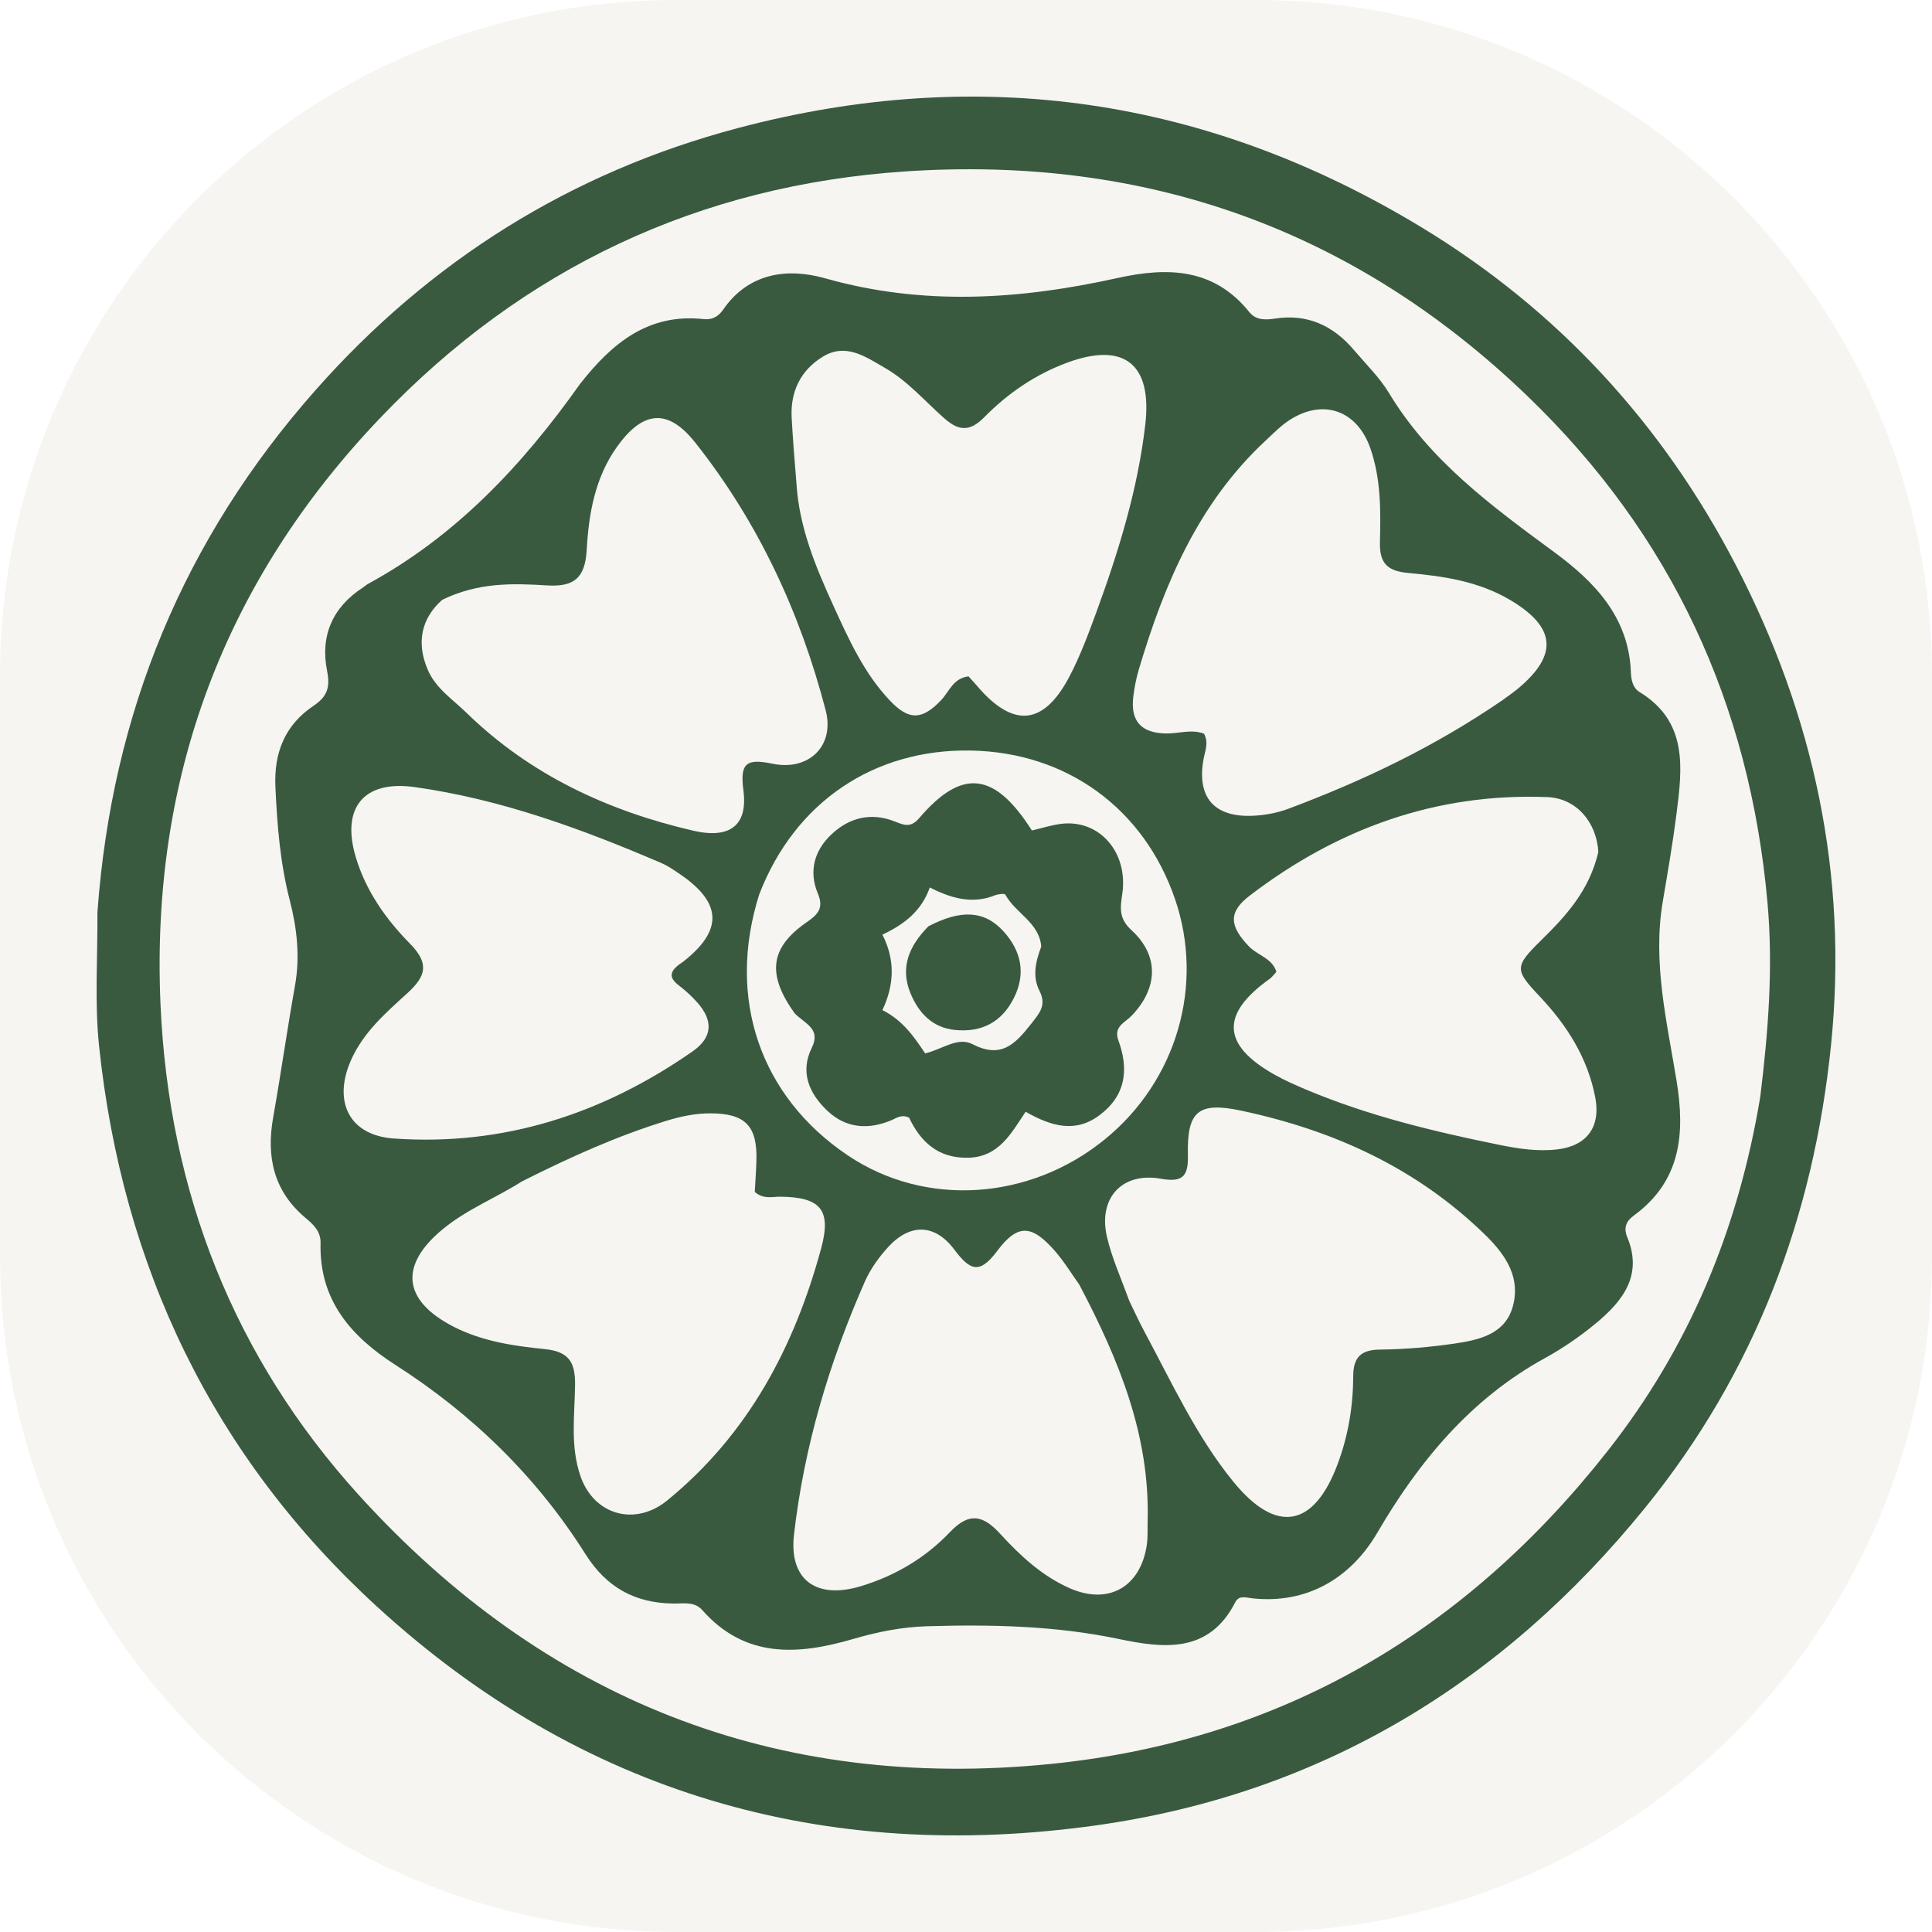
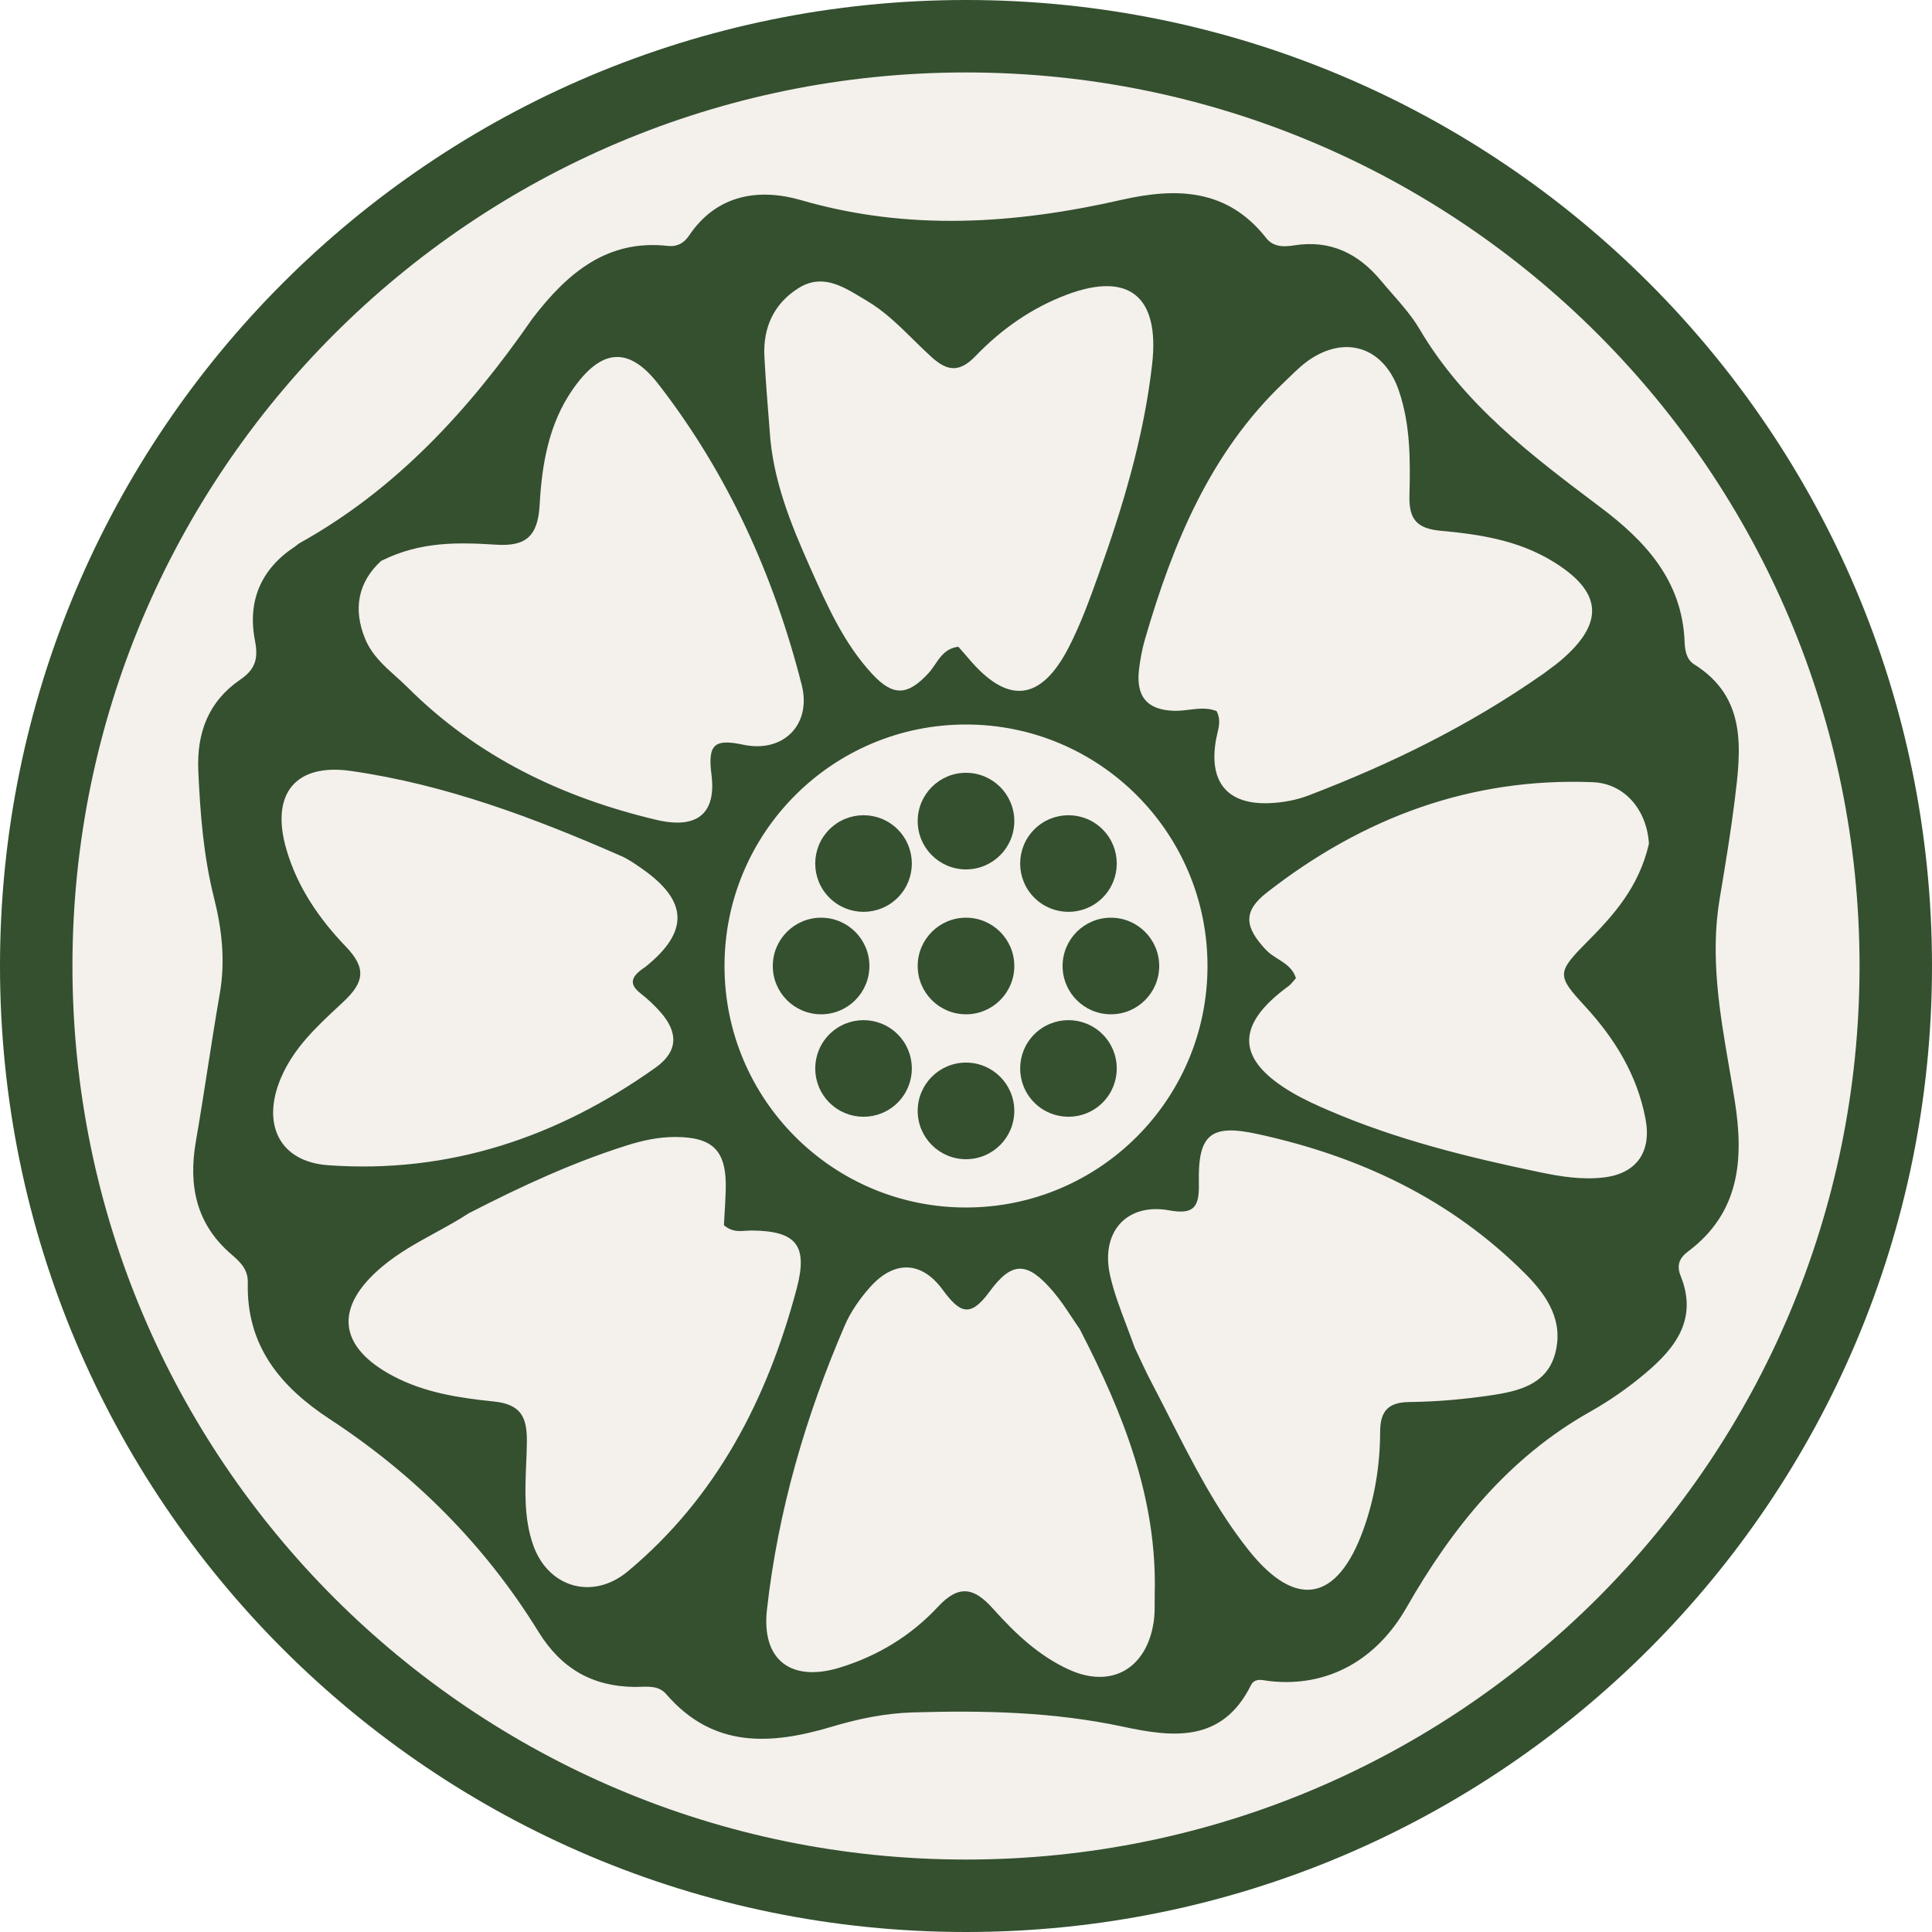
- <svg xmlns="http://www.w3.org/2000/svg" version="1.1" width="1000" height="1000">
-   <g clip-path="url(#SvgjsClipPath1070)">
-     <rect width="1000" height="1000" fill="#f6f5f1" />
-     <g transform="matrix(2.8125,0,0,2.8125,50,50)">
-       <svg version="1.1" width="320" height="320">
-         <svg width="320" height="320" viewBox="0 0 320 320" fill="none">
-           <path d="M0.151 150.13C2.826 113.302 16.104 81.4 40.245 54.071C61.31 30.224 87.257 13.946 117.978 5.802C162.366 -5.964 204.418 0.197 243.726 23.991C268.932 39.248 288.217 60.272 301.711 86.287C316.019 113.868 322.361 143.258 319.207 174.433C315.998 206.152 305.164 234.831 284.985 259.701C258.798 291.977 225.287 312.337 184.023 318.143C133.963 325.186 89.197 312.281 51.675 277.963C21.433 250.304 4.727 215.397 0.453 174.709C-0.382 166.759 0.203 158.66 0.151 150.13ZM306.17 184.079C307.624 172.217 308.578 160.429 307.505 148.375C304.248 111.773 289.805 80.601 263.354 55.141C231.407 24.392 193.078 10.814 148.865 13.767C110.801 16.309 78.493 31.627 52.303 59.024C23.517 89.136 9.92 125.347 11.763 167.113C13.281 201.506 25.262 232.034 48.298 257.411C82.286 294.853 124.954 311.967 175.657 306.844C218.085 302.557 252.006 282.445 278.161 249.151C293.013 230.244 302.09 208.67 306.17 184.079Z" fill="#3A5A40" />
-           <path d="M88.978 52.873C94.94 45.258 101.646 39.83 111.762 40.951C113.234 41.114 114.413 40.504 115.268 39.258C119.999 32.367 127.197 31.491 134.096 33.445C152.134 38.552 169.949 37.362 187.856 33.392C197.033 31.358 205.588 31.505 212.128 39.645C213.364 41.185 215.152 41.118 216.868 40.853C222.865 39.927 227.584 42.157 231.393 46.639C233.606 49.243 236.117 51.685 237.864 54.58C245.404 67.071 256.806 75.41 268.262 83.839C275.675 89.293 281.98 95.793 282.362 105.925C282.412 107.247 282.667 108.791 283.946 109.572C292.875 115.022 291.836 123.511 290.764 131.94C290.075 137.355 289.145 142.742 288.232 148.126C286.33 159.343 288.99 170.226 290.771 181.134C292.36 190.86 291.585 199.574 282.91 205.923C281.492 206.961 280.977 208.171 281.694 209.902C284.623 216.976 280.81 221.729 275.835 225.831C272.947 228.212 269.803 230.372 266.523 232.174C252.858 239.681 243.361 251.179 235.685 264.311C230.707 272.826 222.571 277.432 212.743 276.377C211.544 276.248 210.244 275.735 209.544 277.107C204.679 286.642 196.211 285.545 188.079 283.845C176.396 281.402 164.673 281.165 152.848 281.509C148.175 281.644 143.682 282.554 139.24 283.851C129.052 286.827 119.349 287.47 111.445 278.516C110.025 276.908 107.956 277.352 106.112 277.329C99.055 277.24 93.825 274.351 89.971 268.24C80.992 254.006 69.167 242.494 54.995 233.414C46.768 228.143 40.949 221.445 41.216 211.011C41.272 208.825 39.912 207.588 38.458 206.369C32.579 201.444 31.206 195.132 32.495 187.857C33.926 179.789 35.073 171.671 36.512 163.605C37.467 158.25 36.873 153.037 35.542 147.876C33.781 141.049 33.231 134.11 32.908 127.093C32.614 120.719 34.665 115.635 39.944 112.097C42.447 110.42 43.02 108.704 42.419 105.702C41.122 99.225 43.42 93.948 49.085 90.297C49.372 90.112 49.619 89.859 49.917 89.697C66.067 80.912 78.285 67.964 88.978 52.873ZM63.605 92.611C59.734 96.052 58.824 100.509 60.929 105.448C62.405 108.909 65.514 110.905 68.056 113.385C79.761 124.804 94.047 131.443 109.767 135.091C116.626 136.683 119.869 134.068 119.034 127.671C118.385 122.695 119.528 121.764 124.368 122.769C131.099 124.166 135.874 119.469 134.178 112.955C129.492 94.953 121.748 78.278 110.149 63.648C105.086 57.262 100.472 57.83 95.726 64.513C91.71 70.168 90.566 76.816 90.197 83.421C89.904 88.654 87.813 90.257 82.904 89.957C76.599 89.572 70.239 89.372 63.605 92.611ZM258.728 111.082C259.689 110.367 260.687 109.698 261.604 108.932C269.04 102.719 268.547 97.622 260.147 92.642C254.372 89.218 247.915 88.252 241.461 87.677C237.513 87.326 236.081 85.871 236.179 81.977C236.325 76.187 236.374 70.38 234.423 64.747C232.056 57.916 225.985 55.542 219.789 59.368C218.067 60.431 216.609 61.945 215.111 63.339C202.767 74.823 196.499 89.679 191.813 105.395C191.329 107.019 191.003 108.71 190.795 110.393C190.244 114.865 192.155 117.127 196.809 117.208C199.15 117.249 201.531 116.348 203.81 117.256C204.697 118.891 204.006 120.379 203.734 121.84C202.421 128.874 205.585 132.67 212.789 132.352C214.978 132.255 217.251 131.842 219.298 131.075C232.947 125.959 246.065 119.76 258.728 111.082ZM276.375 139.021C276.043 133.492 272.312 129.124 266.964 128.916C246.497 128.119 228.36 134.718 212.246 147.021C208.188 150.119 208.507 152.664 212.081 156.405C213.649 158.047 216.367 158.549 217.124 161.075C216.601 161.633 216.309 162.067 215.91 162.351C206.832 168.806 207.059 174.493 216.686 179.942C218.611 181.032 220.656 181.932 222.699 182.791C234.089 187.574 246.027 190.448 258.088 192.904C261.621 193.624 265.165 194.169 268.766 193.759C274.286 193.129 276.856 189.586 275.799 184.145C274.386 176.865 270.582 170.89 265.566 165.581C260.95 160.698 260.907 160.13 265.839 155.276C270.378 150.809 274.665 146.224 276.375 139.021ZM128.799 71.214C129.289 79.221 132.306 86.484 135.571 93.64C138.408 99.856 141.229 106.134 146.023 111.18C149.543 114.887 151.986 114.725 155.477 111.012C156.927 109.469 157.638 107.034 160.47 106.7C160.982 107.271 161.551 107.878 162.09 108.511C168.689 116.241 174.286 115.753 179.011 106.772C180.99 103.012 182.489 98.977 183.958 94.976C188.084 83.732 191.612 72.291 192.995 60.359C194.29 49.186 189.071 45.139 178.715 48.931C172.836 51.084 167.729 54.571 163.388 58.982C160.716 61.697 158.688 61.572 156.006 59.207C152.421 56.048 149.275 52.337 145.076 49.927C141.54 47.898 137.9 45.263 133.65 47.865C129.539 50.382 127.648 54.308 127.919 59.16C128.129 62.91 128.42 66.656 128.799 71.214ZM190.077 221.694C190.98 223.534 191.826 225.404 192.795 227.208C197.881 236.674 202.372 246.528 209.211 254.92C217.127 264.633 224.077 263.337 228.436 251.555C230.349 246.385 231.246 241 231.261 235.501C231.27 232.124 232.574 230.632 236.149 230.594C240.75 230.544 245.378 230.149 249.934 229.483C254.376 228.833 259.152 227.77 260.592 222.79C262.118 217.512 259.489 213.342 255.692 209.619C243.071 197.241 227.745 190.262 210.683 186.63C202.841 184.961 200.647 186.641 200.838 194.707C200.928 198.546 200.058 199.902 195.893 199.156C188.721 197.87 184.281 202.704 185.943 209.858C186.825 213.656 188.46 217.281 190.077 221.694ZM107.888 159.256C115.289 153.481 115.15 148.429 107.418 143.138C106.293 142.368 105.148 141.573 103.904 141.039C89.278 134.763 74.377 129.288 58.521 127.073C49.133 125.761 44.989 130.903 47.695 139.96C49.555 146.184 53.235 151.377 57.663 155.878C61.215 159.488 60.703 161.8 57.214 164.981C53.212 168.63 49.028 172.242 46.765 177.454C43.485 185.009 46.52 191.172 54.685 191.748C74.901 193.175 93.128 187.231 109.651 175.738C113.464 173.086 113.463 169.983 110.528 166.693C109.512 165.554 108.367 164.499 107.153 163.575C105.243 162.121 105.337 160.886 107.888 159.256ZM180.833 218.61C179.343 216.534 178.012 214.318 176.331 212.409C172.078 207.577 169.517 207.384 165.687 212.51C162.401 216.909 160.644 215.905 157.822 212.154C154.236 207.386 149.65 207.371 145.666 211.734C143.963 213.599 142.408 215.764 141.394 218.061C134.821 232.957 130.199 248.451 128.346 264.647C127.397 272.944 132.418 276.602 140.581 274.156C146.949 272.248 152.543 268.921 157.057 264.174C160.599 260.449 163.149 261.067 166.273 264.48C169.965 268.515 173.988 272.261 179.097 274.512C186.175 277.631 192.075 274.344 193.259 266.637C193.49 265.133 193.388 263.578 193.428 262.047C193.836 246.506 188.257 232.672 180.833 218.61ZM78.277 199.643C73.534 202.662 68.245 204.729 63.82 208.34C55.653 215.006 56.27 221.542 65.692 226.378C70.97 229.088 76.779 229.931 82.505 230.507C87.122 230.971 88.107 233.144 88.052 237.178C87.976 242.772 87.149 248.446 89.067 253.933C91.553 261.046 99.097 263.184 105.008 258.361C119.888 246.221 128.413 230.134 133.342 211.972C135.283 204.821 133.193 202.536 125.839 202.459C124.351 202.444 122.762 202.986 121.124 201.58C121.221 199.801 121.374 197.797 121.43 195.791C121.611 189.397 119.346 187.126 112.963 187.117C110.19 187.112 107.527 187.67 104.913 188.474C95.911 191.244 87.348 195.076 78.277 199.643ZM121.939 146.846C115.914 165.916 122.077 184.01 138.303 194.891C152.51 204.418 171.676 203.204 185.558 191.898C198.792 181.12 203.917 163.519 198.448 147.629C192.715 130.971 178.499 120.654 160.858 120.347C143.142 120.038 128.52 129.754 121.939 146.846Z" fill="#3A5A40" />
-           <path d="M128.465 168.709C123.308 161.517 123.926 156.601 130.701 151.933C132.876 150.434 133.823 149.265 132.724 146.631C131.032 142.576 132.083 138.792 135.153 135.855C138.478 132.675 142.528 131.646 146.986 133.438C148.632 134.099 149.84 134.595 151.406 132.765C159.269 123.576 165.252 124.25 172.126 135.063C173.847 134.661 175.633 134.079 177.464 133.844C184.476 132.944 189.863 139.002 188.77 146.656C188.402 149.23 188.045 151.206 190.464 153.418C195.606 158.119 195.335 164.1 190.472 169.158C189.258 170.422 187.11 171.147 188.036 173.667C189.991 178.983 189.447 183.764 184.632 187.413C180.108 190.842 175.636 189.474 170.974 186.823C168.311 190.791 166.056 195.164 160.384 195.288C154.784 195.409 151.593 192.266 149.526 187.908C148.116 187.26 147.263 187.963 146.339 188.356C142.012 190.195 137.881 189.887 134.435 186.596C131.129 183.439 129.414 179.532 131.62 175.053C133.352 171.535 130.391 170.659 128.465 168.709ZM173.848 156.429C173.493 151.988 169.095 150.297 167.239 146.861C167.11 146.621 165.923 146.752 165.34 146.987C161.212 148.65 157.344 147.587 153.34 145.549C151.796 149.908 148.624 152.341 144.614 154.229C147.018 158.927 146.785 163.519 144.615 168.117C148.402 170.01 150.49 173.109 152.486 176.082C155.638 175.332 158.478 172.986 161.179 174.378C166.415 177.076 168.959 174.486 171.943 170.705C173.588 168.62 174.849 167.222 173.524 164.579C172.308 162.153 172.629 159.61 173.848 156.429Z" fill="#3A5A40" />
-           <path d="M153.094 152.684C159.094 149.566 163.397 149.777 166.9 153.623C170.119 157.158 171.092 161.332 168.828 165.858C166.592 170.33 162.909 172.258 157.988 171.774C153.77 171.358 151.252 168.592 149.771 164.985C147.872 160.359 149.437 156.367 153.094 152.684Z" fill="#3A5A40" />
-         </svg>
-       </svg>
-     </g>
-   </g>
-   <defs>
-     <clipPath id="SvgjsClipPath1070">
-       <rect width="1000" height="1000" x="0" y="0" rx="350" ry="350" />
-     </clipPath>
-   </defs>
+ <svg xmlns="http://www.w3.org/2000/svg" version="1.1" width="320" height="320">
+   <svg width="320" height="320" viewBox="0 0 320 320" fill="none">
+     <path d="M319 160C319 247.813 247.813 319 160 319C72.187 319 1 247.813 1 160C1 72.187 72.187 1 160 1C247.813 1 319 72.187 319 160Z" fill="#F4F0EC" />
+     <path fill-rule="evenodd" clip-rule="evenodd" d="M160 320C248.366 320 320 248.366 320 160C320 71.634 248.366 0 160 0C71.635 0 0 71.634 0 160C0 248.366 71.635 320 160 320ZM160 308C241.738 308 308 241.738 308 160C308 78.262 241.738 12 160 12C78.262 12 12 78.262 12 160C12 241.738 78.262 308 160 308Z" fill="#34502F" />
+     <path fill-rule="evenodd" clip-rule="evenodd" d="M88.18 52.773C94.063 45.084 100.681 39.604 110.665 40.736C112.117 40.9 113.281 40.284 114.125 39.026C118.794 32.068 125.897 31.184 132.706 33.156C150.507 38.313 168.088 37.111 185.759 33.103C194.815 31.049 203.259 31.198 209.712 39.417C210.932 40.971 212.697 40.904 214.39 40.636C220.309 39.702 224.966 41.953 228.724 46.478C229.325 47.202 229.948 47.913 230.572 48.625C232.215 50.5 233.861 52.378 235.111 54.496C242.498 67.018 253.642 75.407 264.865 83.856L265.109 84.04C272.425 89.547 278.647 96.11 279.024 106.34C279.073 107.676 279.325 109.234 280.587 110.023C289.399 115.525 288.373 124.097 287.315 132.608C286.68 137.718 285.837 142.803 284.994 147.885L284.817 148.951C283.241 158.459 284.838 167.73 286.432 176.978L286.433 176.983C286.737 178.749 287.041 180.514 287.323 182.28C288.89 192.1 288.126 200.899 279.565 207.309C278.165 208.358 277.657 209.579 278.365 211.326C281.255 218.47 277.492 223.269 272.583 227.411C269.733 229.815 266.63 231.995 263.392 233.815C249.907 241.395 240.535 253.005 232.959 266.264C228.047 274.862 220.018 279.513 210.319 278.447C210.173 278.431 210.025 278.409 209.877 278.385C209.821 278.377 209.765 278.367 209.709 278.358C208.716 278.196 207.735 278.036 207.162 279.185C202.361 288.812 194.004 287.705 185.98 285.988C174.449 283.521 162.881 283.282 151.211 283.629C146.599 283.766 142.165 284.684 137.782 285.994C127.728 288.998 118.152 289.648 110.351 280.607C109.209 279.283 107.641 279.337 106.114 279.389C105.768 279.401 105.425 279.413 105.089 279.409C98.125 279.319 92.963 276.401 89.16 270.232C80.298 255.859 68.629 244.236 54.643 235.067C46.525 229.745 40.781 222.982 41.045 212.447C41.101 210.24 39.759 208.99 38.323 207.76C32.522 202.786 31.166 196.413 32.439 189.068C33.135 185.054 33.763 181.027 34.391 177.001C35.037 172.856 35.683 168.712 36.403 164.581C37.346 159.174 36.759 153.91 35.446 148.699C33.708 141.805 33.165 134.799 32.846 127.714C32.556 121.278 34.58 116.145 39.79 112.572C42.26 110.879 42.825 109.146 42.232 106.115C40.952 99.576 43.221 94.247 48.811 90.56C48.934 90.48 49.048 90.386 49.163 90.293C49.314 90.17 49.465 90.047 49.632 89.954C65.57 81.084 77.628 68.011 88.18 52.773ZM63.14 92.897C59.321 96.371 58.422 100.872 60.5 105.859C61.587 108.469 63.575 110.254 65.556 112.034C66.227 112.637 66.898 113.239 67.532 113.872C79.084 125.403 93.182 132.106 108.696 135.79C115.465 137.397 118.666 134.756 117.841 128.297C117.2 123.273 118.328 122.333 123.105 123.348C129.748 124.759 134.46 120.016 132.787 113.438C128.162 95.262 120.52 78.425 109.073 63.653C104.077 57.205 99.523 57.778 94.839 64.527C90.876 70.236 89.747 76.949 89.383 83.618C89.094 88.902 87.031 90.521 82.185 90.218C75.964 89.829 69.687 89.627 63.14 92.897ZM255.701 111.547C256.001 111.319 256.305 111.095 256.609 110.871C257.264 110.388 257.92 109.905 258.538 109.376C265.877 103.103 265.391 97.957 257.101 92.928C251.402 89.471 245.03 88.496 238.66 87.916C234.764 87.561 233.35 86.091 233.448 82.16C233.592 76.313 233.64 70.45 231.714 64.763C229.378 57.865 223.388 55.468 217.273 59.331C215.888 60.206 214.675 61.384 213.473 62.553C213.201 62.817 212.929 63.081 212.656 63.341C200.474 74.937 194.289 89.937 189.664 105.805C189.186 107.445 188.865 109.152 188.66 110.852C188.116 115.367 190.001 117.651 194.595 117.733C195.386 117.747 196.183 117.65 196.979 117.552C198.504 117.366 200.025 117.179 201.504 117.782C202.201 119.097 201.91 120.318 201.627 121.507L201.626 121.508C201.554 121.81 201.483 122.111 201.428 122.41C200.133 129.512 203.255 133.345 210.364 133.024C212.525 132.926 214.768 132.509 216.788 131.734C230.258 126.569 243.204 120.309 255.701 111.547ZM273.115 139.758C272.788 134.175 269.106 129.765 263.828 129.555C243.63 128.75 225.731 135.413 209.829 147.835C205.824 150.963 206.139 153.534 209.666 157.31C210.229 157.914 210.942 158.365 211.658 158.817C212.909 159.608 214.168 160.403 214.643 162.026C214.464 162.221 214.313 162.401 214.175 162.565C213.914 162.875 213.702 163.127 213.444 163.314C204.486 169.832 204.71 175.574 214.211 181.076C216.111 182.177 218.128 183.086 220.145 183.952C231.385 188.782 243.167 191.684 255.069 194.164C258.556 194.891 262.053 195.442 265.606 195.027C271.054 194.391 273.59 190.813 272.548 185.32C271.153 177.969 267.399 171.936 262.448 166.576C257.893 161.645 257.851 161.071 262.718 156.17C267.198 151.66 271.428 147.03 273.115 139.758ZM127.478 71.292C127.961 79.377 130.939 86.711 134.161 93.936L134.303 94.255L134.304 94.256C137.056 100.427 139.825 106.638 144.475 111.646C147.95 115.389 150.36 115.226 153.805 111.477C154.199 111.048 154.537 110.552 154.879 110.05L154.88 110.049C155.781 108.726 156.707 107.367 158.733 107.123C158.886 107.297 159.044 107.475 159.205 107.656L159.217 107.67L159.219 107.672C159.585 108.084 159.965 108.511 160.332 108.951C166.844 116.757 172.367 116.264 177.031 107.196C178.984 103.399 180.463 99.325 181.912 95.285C185.985 83.932 189.465 72.379 190.83 60.332C192.109 49.051 186.958 44.965 176.739 48.793C170.937 50.966 165.897 54.488 161.613 58.941C158.976 61.683 156.975 61.556 154.327 59.169C153.28 58.224 152.271 57.231 151.261 56.237L151.26 56.236C148.86 53.874 146.458 51.511 143.541 49.798C143.232 49.617 142.922 49.431 142.611 49.243C139.41 47.32 136.088 45.322 132.266 47.717C128.208 50.258 126.342 54.222 126.61 59.122C126.816 62.908 127.104 66.69 127.478 71.292ZM188.769 224.968L188.783 224.998C189.381 226.276 189.979 227.554 190.633 228.801C191.657 230.751 192.657 232.717 193.657 234.684L193.658 234.686C197.558 242.359 201.462 250.038 206.834 256.782C214.646 266.59 221.504 265.281 225.806 253.384C227.694 248.164 228.58 242.727 228.594 237.174C228.603 233.764 229.89 232.258 233.418 232.22C237.959 232.17 242.526 231.77 247.021 231.098C251.406 230.442 256.119 229.369 257.54 224.34C259.046 219.01 256.451 214.801 252.704 211.041C240.249 198.543 225.124 191.496 208.287 187.829C200.548 186.143 198.382 187.84 198.57 195.985C198.66 199.861 197.801 201.23 193.691 200.476C186.613 199.178 182.231 204.059 183.871 211.282C184.495 214.031 185.501 216.689 186.608 219.614C187.045 220.772 187.499 221.971 187.951 223.233C188.227 223.81 188.498 224.389 188.769 224.968ZM106.841 160.189C114.146 154.358 114.008 149.257 106.378 143.915L106.26 143.832C105.188 143.081 104.094 142.315 102.91 141.795C88.476 135.459 73.771 129.93 58.123 127.693C48.858 126.369 44.768 131.561 47.439 140.705C49.274 146.991 52.906 152.234 57.276 156.778C60.782 160.424 60.276 162.758 56.833 165.969C56.629 166.16 56.423 166.351 56.218 166.542L56.156 166.6C52.419 170.076 48.628 173.601 46.522 178.564C43.284 186.193 46.28 192.415 54.337 192.997C74.287 194.437 92.275 188.436 108.581 176.832C112.344 174.153 112.343 171.02 109.447 167.698C108.444 166.548 107.315 165.483 106.116 164.55C104.231 163.082 104.324 161.835 106.841 160.189ZM178.828 220.119C178.368 219.463 177.923 218.794 177.479 218.124C176.502 216.653 175.525 215.183 174.386 213.858C170.189 208.979 167.661 208.784 163.882 213.96C160.638 218.402 158.904 217.388 156.12 213.601C152.581 208.787 148.055 208.771 144.123 213.177C142.443 215.06 140.908 217.246 139.908 219.565C133.421 234.606 128.859 250.25 127.031 266.603C126.094 274.981 131.05 278.674 139.105 276.205C145.389 274.279 150.91 270.919 155.365 266.126C158.86 262.365 161.376 262.988 164.46 266.435C168.103 270.509 172.074 274.291 177.115 276.564C184.1 279.714 189.923 276.394 191.092 268.612C191.251 267.549 191.25 266.459 191.248 265.37C191.247 264.905 191.246 264.441 191.258 263.978C191.661 248.286 186.155 234.318 178.828 220.119ZM72.086 204.187L72.084 204.189C69.067 205.843 66.047 207.5 63.352 209.75C55.292 216.48 55.901 223.08 65.2 227.963C70.409 230.699 76.141 231.551 81.792 232.132C86.349 232.6 87.321 234.794 87.266 238.868C87.25 240.079 87.2 241.295 87.15 242.511C86.966 246.965 86.781 251.433 88.268 255.786C90.721 262.968 98.166 265.126 103.999 260.257C118.684 247.999 127.097 231.755 131.961 213.417C133.877 206.197 131.815 203.89 124.557 203.812C124.234 203.808 123.906 203.832 123.574 203.856C122.396 203.942 121.164 204.031 119.904 202.924C119.933 202.375 119.967 201.804 120.002 201.218C120.083 199.89 120.167 198.485 120.206 197.079C120.384 190.622 118.149 188.33 111.85 188.32C109.114 188.316 106.485 188.879 103.906 189.691C95.022 192.488 86.572 196.357 77.62 200.968C75.828 202.135 73.957 203.161 72.086 204.187ZM160 200C182.091 200 200 182.091 200 160C200 137.909 182.091 120 160 120C137.909 120 120 137.909 120 160C120 182.091 137.909 200 160 200Z" fill="#34502F" />
+     <path d="M144 160C144 164.418 140.418 168 136 168C131.582 168 128 164.418 128 160C128 155.582 131.582 152 136 152C140.418 152 144 155.582 144 160Z" fill="#34502F" />
+     <path d="M148.686 171.314C151.811 174.438 151.811 179.503 148.686 182.627C145.562 185.752 140.497 185.752 137.373 182.627C134.248 179.503 134.248 174.438 137.373 171.314C140.497 168.189 145.562 168.189 148.686 171.314Z" fill="#34502F" />
+     <path d="M160 176C164.418 176 168 179.582 168 184C168 188.418 164.418 192 160 192C155.582 192 152 188.418 152 184C152 179.582 155.582 176 160 176Z" fill="#34502F" />
+     <path d="M171.314 171.314C174.438 168.189 179.503 168.189 182.628 171.314C185.752 174.438 185.752 179.503 182.628 182.627C179.503 185.752 174.438 185.752 171.314 182.627C168.19 179.503 168.19 174.438 171.314 171.314Z" fill="#34502F" />
+     <path d="M168 160C168 164.418 164.418 168 160 168C155.582 168 152 164.418 152 160C152 155.582 155.582 152 160 152C164.418 152 168 155.582 168 160Z" fill="#34502F" />
+     <path d="M192 160C192 164.418 188.418 168 184 168C179.582 168 176 164.418 176 160C176 155.582 179.582 152 184 152C188.418 152 192 155.582 192 160Z" fill="#34502F" />
+     <path d="M182.627 137.373C185.752 140.497 185.752 145.562 182.627 148.686C179.503 151.811 174.438 151.811 171.314 148.686C168.19 145.562 168.19 140.497 171.314 137.373C174.438 134.248 179.503 134.248 182.627 137.373Z" fill="#34502F" />
+     <path d="M160 128C164.418 128 168 131.582 168 136C168 140.418 164.418 144 160 144C155.582 144 152 140.418 152 136C152 131.582 155.582 128 160 128Z" fill="#34502F" />
+     <path d="M137.373 137.373C140.497 134.248 145.562 134.248 148.686 137.373C151.811 140.497 151.811 145.562 148.686 148.686C145.562 151.81 140.497 151.81 137.373 148.686C134.248 145.562 134.248 140.497 137.373 137.373Z" fill="#34502F" />
+   </svg>
+   <style>@media (prefers-color-scheme: light) { :root { filter: none; } }
+ @media (prefers-color-scheme: dark) { :root { filter: none; } }
+ </style>
</svg>
